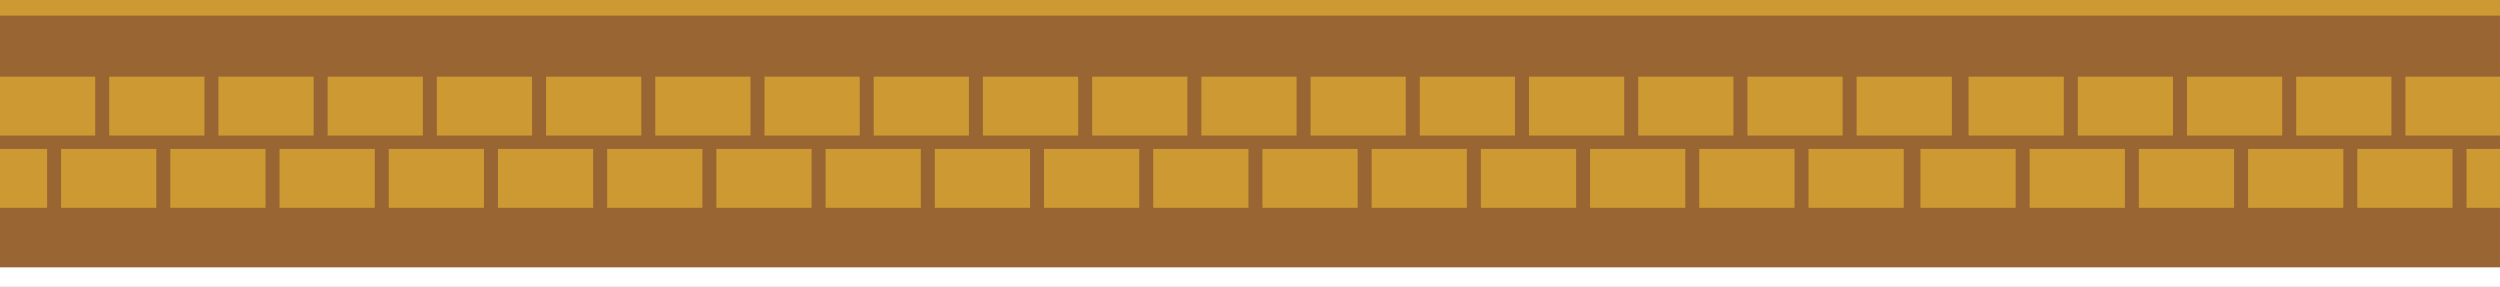
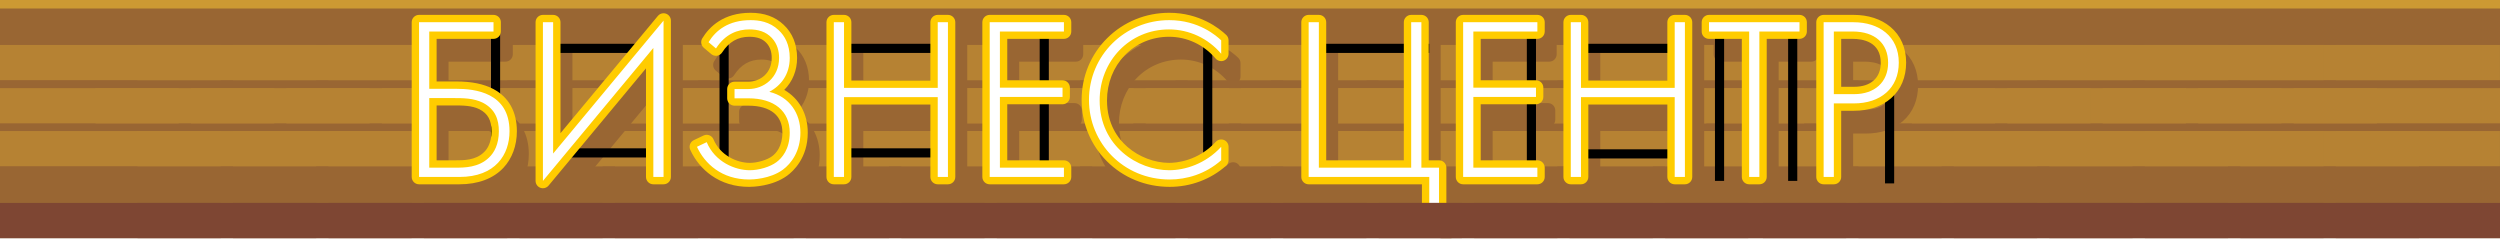
- <svg xmlns="http://www.w3.org/2000/svg" version="1.1" id="Слой_1" x="0px" y="0px" width="1792.382px" height="205.062px" viewBox="0 0 1792.382 205.062" enable-background="new 0 0 1792.382 205.062" xml:space="preserve">
-   <rect x="-46.919" y="7.843" fill="#996633" width="1860.837" height="183.983" />
-   <rect x="-45.944" y="191.826" fill="#FFFFFF" width="1860.837" height="13.236" />
-   <rect x="-47.504" y="0" fill="#CC9933" width="1896.321" height="11.199" />
+ <svg xmlns="http://www.w3.org/2000/svg" version="1.1" id="Слой_1" x="0px" y="0px" width="3000px" height="286.721px" viewBox="-579.62 0 3000 286.721" enable-background="new -579.62 0 3000 286.721" xml:space="preserve">
+   <rect x="-579.62" y="6.844" fill="#996633" width="3000" height="278.959" />
+   <rect x="-579.62" y="-1" fill="#CC9933" width="3000" height="11.199" />
  <g>
-     <rect x="0" y="54.955" fill="#CC9933" width="68.27" height="42.219" />
-     <rect x="78.301" y="54.955" fill="#CC9933" width="68.27" height="42.219" />
-     <rect x="-78.299" y="54.955" fill="#CC9933" width="68.269" height="42.219" />
-     <rect x="156.601" y="54.955" fill="#CC9933" width="68.27" height="42.219" />
-     <rect x="391.501" y="54.955" fill="#CC9933" width="68.271" height="42.219" />
-     <rect x="234.901" y="54.955" fill="#CC9933" width="68.272" height="42.219" />
-     <rect x="313.202" y="54.955" fill="#CC9933" width="68.27" height="42.219" />
-     <rect x="548.104" y="54.955" fill="#CC9933" width="68.271" height="42.219" />
-     <rect x="469.803" y="54.955" fill="#CC9933" width="68.27" height="42.219" />
-     <rect x="704.706" y="54.955" fill="#CC9933" width="68.269" height="42.219" />
-     <rect x="626.405" y="54.955" fill="#CC9933" width="68.271" height="42.219" />
-     <rect x="783.006" y="54.955" fill="#CC9933" width="68.271" height="42.219" />
-     <rect x="861.306" y="54.955" fill="#CC9933" width="68.27" height="42.219" />
-     <rect x="939.607" y="54.955" fill="#CC9933" width="68.27" height="42.219" />
-     <rect x="1174.507" y="54.955" fill="#CC9933" width="68.272" height="42.219" />
-     <rect x="1017.907" y="54.955" fill="#CC9933" width="68.271" height="42.219" />
-     <rect x="1096.207" y="54.955" fill="#CC9933" width="68.27" height="42.219" />
-     <rect x="1331.11" y="54.955" fill="#CC9933" width="68.27" height="42.219" />
-     <rect x="1252.809" y="54.955" fill="#CC9933" width="68.27" height="42.219" />
-     <rect x="43.804" y="106.769" fill="#CC9933" width="68.27" height="42.217" />
-     <rect x="122.105" y="106.769" fill="#CC9933" width="68.271" height="42.217" />
-     <rect x="-34.497" y="106.769" fill="#CC9933" width="68.271" height="42.217" />
-     <rect x="200.405" y="106.769" fill="#CC9933" width="68.27" height="42.217" />
-     <rect x="435.307" y="106.769" fill="#CC9933" width="68.27" height="42.217" />
-     <rect x="278.706" y="106.769" fill="#CC9933" width="68.271" height="42.217" />
-     <rect x="357.006" y="106.769" fill="#CC9933" width="68.27" height="42.217" />
-     <rect x="591.908" y="106.769" fill="#CC9933" width="68.271" height="42.217" />
-     <rect x="513.608" y="106.769" fill="#CC9933" width="68.27" height="42.217" />
-     <rect x="748.509" y="106.769" fill="#CC9933" width="68.271" height="42.217" />
-     <rect x="670.208" y="106.769" fill="#CC9933" width="68.271" height="42.217" />
-     <rect x="826.811" y="106.769" fill="#CC9933" width="68.27" height="42.217" />
-     <rect x="905.11" y="106.769" fill="#CC9933" width="68.271" height="42.217" />
-     <rect x="983.411" y="106.769" fill="#CC9933" width="68.271" height="42.217" />
-     <rect x="1218.312" y="106.769" fill="#CC9933" width="68.271" height="42.217" />
-     <rect x="1061.712" y="106.769" fill="#CC9933" width="68.27" height="42.217" />
-     <rect x="1140.012" y="106.769" fill="#CC9933" width="68.271" height="42.217" />
-     <rect x="1296.613" y="106.769" fill="#CC9933" width="68.271" height="42.217" />
-     <rect x="1411.368" y="54.955" fill="#CC9933" width="68.27" height="42.219" />
-     <rect x="1489.667" y="54.955" fill="#CC9933" width="68.27" height="42.219" />
-     <rect x="1724.568" y="54.955" fill="#CC9933" width="68.271" height="42.219" />
-     <rect x="1567.968" y="54.955" fill="#CC9933" width="68.27" height="42.219" />
-     <rect x="1646.268" y="54.955" fill="#CC9933" width="68.271" height="42.219" />
-     <rect x="1881.171" y="54.955" fill="#CC9933" width="68.27" height="42.219" />
-     <rect x="1802.87" y="54.955" fill="#CC9933" width="68.271" height="42.219" />
-     <rect x="1376.872" y="106.769" fill="#CC9933" width="68.27" height="42.217" />
-     <rect x="1455.171" y="106.769" fill="#CC9933" width="68.271" height="42.217" />
-     <rect x="1533.472" y="106.769" fill="#CC9933" width="68.269" height="42.217" />
-     <rect x="1768.374" y="106.769" fill="#CC9933" width="68.271" height="42.217" />
-     <rect x="1611.773" y="106.769" fill="#CC9933" width="68.271" height="42.217" />
-     <rect x="1690.073" y="106.769" fill="#CC9933" width="68.271" height="42.217" />
-     <rect x="1846.675" y="106.769" fill="#CC9933" width="68.27" height="42.217" />
+     <rect x="-579.62" y="53.955" fill="#B68233" width="2999.931" height="42.219" />
+     <rect x="-414.572" y="53.955" fill="#B68233" width="99.888" height="42.219" />
+     <rect x="-300.01" y="53.955" fill="#B68233" width="99.888" height="42.219" />
+     <rect x="43.682" y="53.955" fill="#B68233" width="99.89" height="42.219" />
+     <rect x="-185.446" y="53.955" fill="#B68233" width="99.892" height="42.219" />
+     <rect x="-70.88" y="53.955" fill="#B68233" width="99.888" height="42.219" />
+     <rect x="272.813" y="53.955" fill="#B68233" width="99.89" height="42.219" />
+     <rect x="158.248" y="53.955" fill="#B68233" width="99.888" height="42.219" />
+     <rect x="501.942" y="53.955" fill="#B68233" width="99.886" height="42.219" />
+     <rect x="387.378" y="53.955" fill="#B68233" width="99.889" height="42.219" />
+     <rect x="616.506" y="53.955" fill="#B68233" width="99.889" height="42.219" />
+     <rect x="731.069" y="53.955" fill="#B68233" width="99.888" height="42.219" />
+     <rect x="845.635" y="53.955" fill="#B68233" width="99.888" height="42.219" />
+     <rect x="1189.326" y="53.955" fill="#B68233" width="99.891" height="42.219" />
+     <rect x="960.198" y="53.955" fill="#B68233" width="99.889" height="42.219" />
+     <rect x="1074.762" y="53.955" fill="#B68233" width="99.889" height="42.219" />
+     <rect x="1418.456" y="53.955" fill="#B68233" width="99.888" height="42.219" />
+     <rect x="1303.891" y="53.955" fill="#B68233" width="99.889" height="42.219" />
+     <rect x="-465.046" y="105.769" fill="#B68233" width="99.888" height="42.217" />
+     <rect x="-350.482" y="105.769" fill="#B68233" width="99.889" height="42.217" />
+     <rect x="-579.62" y="105.769" fill="#B68233" width="3000" height="42.217" />
+     <rect x="-235.918" y="105.769" fill="#B68233" width="99.888" height="42.217" />
+     <rect x="107.775" y="105.769" fill="#B68233" width="99.888" height="42.217" />
+     <rect x="-121.353" y="105.769" fill="#B68233" width="99.89" height="42.217" />
+     <rect x="-6.789" y="105.769" fill="#B68233" width="99.888" height="42.217" />
+     <rect x="336.904" y="105.769" fill="#B68233" width="99.889" height="42.217" />
+     <rect x="222.34" y="105.769" fill="#B68233" width="99.888" height="42.217" />
+     <rect x="566.032" y="105.769" fill="#B68233" width="99.889" height="42.217" />
+     <rect x="451.468" y="105.769" fill="#B68233" width="99.889" height="42.217" />
+     <rect x="680.599" y="105.769" fill="#B68233" width="99.888" height="42.217" />
+     <rect x="795.161" y="105.769" fill="#B68233" width="99.889" height="42.217" />
+     <rect x="909.726" y="105.769" fill="#B68233" width="99.89" height="42.217" />
+     <rect x="1253.418" y="105.769" fill="#B68233" width="99.89" height="42.217" />
+     <rect x="1024.291" y="105.769" fill="#B68233" width="99.889" height="42.217" />
+     <rect x="1138.854" y="105.769" fill="#B68233" width="99.889" height="42.217" />
+     <rect x="1367.983" y="105.769" fill="#B68233" width="99.889" height="42.217" />
+     <rect x="1535.885" y="53.955" fill="#B68233" width="99.889" height="42.219" />
+     <rect x="1650.448" y="53.955" fill="#B68233" width="99.888" height="42.219" />
+     <rect x="1994.14" y="53.955" fill="#B68233" width="99.89" height="42.219" />
+     <rect x="1765.013" y="53.955" fill="#B68233" width="99.888" height="42.219" />
+     <rect x="1879.576" y="53.955" fill="#B68233" width="99.889" height="42.219" />
+     <rect x="2223.271" y="53.955" fill="#B68233" width="99.888" height="42.219" />
+     <rect x="2108.705" y="53.955" fill="#B68233" width="99.89" height="42.219" />
+     <rect x="1485.413" y="105.769" fill="#B68233" width="99.888" height="42.217" />
+     <rect x="1599.976" y="105.769" fill="#B68233" width="99.889" height="42.217" />
+     <rect x="1714.54" y="105.769" fill="#B68233" width="99.887" height="42.217" />
+     <rect x="2058.233" y="105.769" fill="#B68233" width="99.889" height="42.217" />
+     <rect x="1829.105" y="105.769" fill="#B68233" width="99.889" height="42.217" />
+     <rect x="1943.668" y="105.769" fill="#B68233" width="99.89" height="42.217" />
+     <rect x="2172.798" y="105.769" fill="#B68233" width="99.888" height="42.217" />
+   </g>
+   <g>
+     <rect x="-579.62" y="157.246" fill="#B68233" width="2999.931" height="42.219" />
+     <rect x="-414.572" y="157.246" fill="#B68233" width="99.888" height="42.219" />
+     <rect x="-300.01" y="157.246" fill="#B68233" width="99.888" height="42.219" />
+     <rect x="43.682" y="157.246" fill="#B68233" width="99.89" height="42.219" />
+     <rect x="-185.446" y="157.246" fill="#B68233" width="99.892" height="42.219" />
+     <rect x="-70.88" y="157.246" fill="#B68233" width="99.888" height="42.219" />
+     <rect x="272.813" y="157.246" fill="#B68233" width="99.89" height="42.219" />
+     <rect x="158.248" y="157.246" fill="#B68233" width="99.888" height="42.219" />
+     <rect x="501.942" y="157.246" fill="#B68233" width="99.886" height="42.219" />
+     <rect x="387.378" y="157.246" fill="#B68233" width="99.889" height="42.219" />
+     <rect x="616.506" y="157.246" fill="#B68233" width="99.889" height="42.219" />
+     <rect x="731.069" y="157.246" fill="#B68233" width="99.888" height="42.219" />
+     <rect x="845.635" y="157.246" fill="#B68233" width="99.888" height="42.219" />
+     <rect x="1189.326" y="157.246" fill="#B68233" width="99.891" height="42.219" />
+     <rect x="960.198" y="157.246" fill="#B68233" width="99.889" height="42.219" />
+     <rect x="1074.762" y="157.246" fill="#B68233" width="99.889" height="42.219" />
+     <rect x="1418.456" y="157.246" fill="#B68233" width="99.888" height="42.219" />
+     <rect x="1303.891" y="157.246" fill="#B68233" width="99.889" height="42.219" />
+     <rect x="1535.885" y="157.246" fill="#B68233" width="99.889" height="42.219" />
+     <rect x="1650.448" y="157.246" fill="#B68233" width="99.888" height="42.219" />
+     <rect x="1994.14" y="157.246" fill="#B68233" width="99.89" height="42.219" />
+     <rect x="1765.013" y="157.246" fill="#B68233" width="99.888" height="42.219" />
+     <rect x="1879.576" y="157.246" fill="#B68233" width="99.889" height="42.219" />
+     <rect x="2223.271" y="157.246" fill="#B68233" width="99.888" height="42.219" />
+     <rect x="2108.705" y="157.246" fill="#B68233" width="99.89" height="42.219" />
+   </g>
+   <g>
+     <g>
+       <g>
+         <path fill="#996633" d="M26.677,134.127c-11.597-6.088-26.175-9.049-44.568-9.049h-23.466V73.973h68.283     c4.873,0,8.824-3.951,8.824-8.824V54.014c0-4.873-3.951-8.824-8.824-8.824h-89.354c-4.873,0-8.824,3.951-8.824,8.824v185.664     c0,4.873,3.951,8.824,8.824,8.824h48.436c22.391,0,40.642-6.834,52.78-19.764c10.427-11.107,16.169-26.697,16.169-43.896     C54.955,161.377,45.177,143.842,26.677,134.127z M24.504,184.842c0,13.654-4.873,21.17-8.961,25.072     c-0.025,0.023-0.051,0.049-0.077,0.074c-9.954,9.73-24.124,9.73-34.471,9.73h-22.353v-65.857h20.126     c10.859,0,22.087,0,31.348,4.605C20.2,163.717,24.504,171.609,24.504,184.842z" />
+         <path fill="#996633" d="M233.962,43.766c-0.98-0.353-1.993-0.525-2.996-0.525c-2.574,0-5.08,1.129-6.789,3.186L107.29,187.133     V54.014c0-4.873-3.951-8.824-8.824-8.824H86.218c-4.873,0-8.824,3.951-8.824,8.824V244.41c0,3.717,2.33,7.035,5.826,8.299     c0.981,0.354,1.993,0.525,2.996,0.525c2.574,0,5.08-1.129,6.789-3.186l116.889-140.707v130.336c0,4.873,3.951,8.824,8.824,8.824     h12.247c4.873,0,8.824-3.951,8.824-8.824V52.064C239.788,48.348,237.458,45.029,233.962,43.766z" />
+         <path fill="#996633" d="M375.79,135.217c9.952-9.969,15.431-23.305,15.431-38.336c0-16.26-5.583-30.033-16.148-39.84     c-10.203-9.662-23.195-14.357-39.718-14.357c-32.458,0-49.414,16.686-57.924,30.686c-2.258,3.715-1.474,8.521,1.849,11.326     l8.907,7.516c1.603,1.354,3.622,2.082,5.69,2.082c0.439,0,0.88-0.033,1.319-0.1c2.513-0.381,4.74-1.826,6.111-3.965     c8.088-12.625,18.77-18.762,32.655-18.762c9.271,0,15.796,2.377,20.535,7.479c4.213,4.565,6.271,10.438,6.271,17.936     c0,8.537-2.99,15.814-8.648,21.043c-5.111,4.725-12.135,7.434-19.271,7.434h-16.701c-4.873,0-8.824,3.951-8.824,8.824v11.133     c0,4.873,3.951,8.824,8.824,8.824h16.701c13.108,0,23.734,3.064,30.731,8.861c6.631,5.494,9.993,13.406,9.993,23.512     c0,16.684-7.698,24.865-12.288,28.256c-0.017,0.014-0.033,0.025-0.05,0.037c-5.963,4.475-17.698,7.979-26.716,7.979     c-15.318,0-35.507-8.846-43.636-28.266c-0.932-2.227-2.735-3.975-4.99-4.836c-1.016-0.389-2.083-0.582-3.149-0.582     c-1.299,0-2.596,0.287-3.794,0.857l-11.691,5.568c-4.354,2.074-6.238,7.258-4.228,11.643     c5.698,12.432,14.439,23.039,25.277,30.678c12.919,9.104,28.185,13.719,45.375,13.719c4.535,0,28.042-0.645,45.552-13.379     c7.461-5.445,24.789-21.363,24.789-51.674C404.026,163.859,393.538,145.352,375.79,135.217z" />
+         <path fill="#996633" d="M572.239,45.189h-12.248c-4.873,0-8.824,3.951-8.824,8.824v69.951h-94.81V54.014     c0-4.873-3.951-8.824-8.824-8.824h-12.248c-4.873,0-8.824,3.951-8.824,8.824v185.664c0,4.873,3.951,8.824,8.824,8.824h12.248     c4.873,0,8.824-3.951,8.824-8.824v-86.932h94.81v86.932c0,4.873,3.951,8.824,8.824,8.824h12.248c4.873,0,8.824-3.951,8.824-8.824     V54.014C581.063,49.141,577.112,45.189,572.239,45.189z" />
+         <path fill="#996633" d="M711.423,45.189h-89.075c-4.873,0-8.824,3.951-8.824,8.824v185.664c0,4.873,3.951,8.824,8.824,8.824     h89.075c4.873,0,8.824-3.951,8.824-8.824v-11.135c0-4.873-3.951-8.824-8.824-8.824h-68.003v-67.25h66.333     c4.873,0,8.824-3.951,8.824-8.824V132.51c0-4.873-3.951-8.824-8.824-8.824h-66.333V73.973h68.003     c4.873,0,8.824-3.951,8.824-8.824V54.014C720.246,49.141,716.296,45.189,711.423,45.189z" />
+         <path fill="#996633" d="M837.799,42.684c-28.227,0-54.654,10.795-74.413,30.396c-19.812,19.654-30.724,46-30.724,74.184     c0,27.734,10.696,53.791,30.117,73.369c19.788,19.947,46.627,30.932,75.576,30.932c25.117,0,49.136-8.988,67.634-25.311     c1.898-1.676,2.986-4.086,2.986-6.617v-16.145c0-3.637-2.232-6.902-5.62-8.223c-1.042-0.404-2.127-0.602-3.202-0.602     c-2.423,0-4.795,0.998-6.5,2.854c-21.538,23.439-48.197,25.262-55.855,25.262c-17.607,0-36.32-7.127-50.059-19.062     c-11.234-9.762-24.625-27.381-24.625-55.9c0-20.645,7.562-39.859,21.294-54.105c13.828-14.348,32.69-22.248,53.111-22.248     c21.409,0,41.788,9.521,55.91,26.121c1.709,2.01,4.185,3.107,6.723,3.107c1.02,0,2.049-0.178,3.044-0.543     c3.471-1.277,5.778-4.584,5.778-8.281V75.725c0-2.42-0.993-4.732-2.748-6.398C897.792,61.314,874.239,42.684,837.799,42.684z" />
+         <path fill="#996633" d="M1161.532,219.719H1149.2V54.014c0-4.873-3.95-8.824-8.824-8.824h-12.248     c-4.873,0-8.824,3.951-8.824,8.824v165.705h-93.139V54.014c0-4.873-3.95-8.824-8.824-8.824h-12.248     c-4.873,0-8.824,3.951-8.824,8.824v185.664c0,4.873,3.951,8.824,8.824,8.824h135.923v28.476c0,4.873,3.95,8.824,8.824,8.824     h11.691c4.873,0,8.824-3.951,8.824-8.824v-48.435C1170.355,223.67,1166.405,219.719,1161.532,219.719z" />
+         <path fill="#996633" d="M1279.558,45.189h-89.075c-4.873,0-8.824,3.951-8.824,8.824v185.664c0,4.873,3.95,8.824,8.824,8.824     h89.075c4.873,0,8.824-3.951,8.824-8.824v-11.135c0-4.873-3.95-8.824-8.824-8.824h-68.003v-67.25h66.333     c4.873,0,8.824-3.951,8.824-8.824V132.51c0-4.873-3.95-8.824-8.824-8.824h-66.333V73.973h68.003c4.873,0,8.824-3.951,8.824-8.824     V54.014C1288.381,49.141,1284.431,45.189,1279.558,45.189z" />
+         <path fill="#996633" d="M1456.594,45.189h-12.248c-4.873,0-8.824,3.951-8.824,8.824v69.951h-94.809V54.014     c0-4.873-3.95-8.824-8.824-8.824h-12.248c-4.873,0-8.824,3.951-8.824,8.824v185.664c0,4.873,3.95,8.824,8.824,8.824h12.248     c4.874,0,8.824-3.951,8.824-8.824v-86.932h94.809v86.932c0,4.873,3.951,8.824,8.824,8.824h12.248     c4.873,0,8.824-3.951,8.824-8.824V54.014C1465.418,49.141,1461.468,45.189,1456.594,45.189z" />
+         <path fill="#996633" d="M1594.109,45.189h-108.561c-4.873,0-8.824,3.951-8.824,8.824v11.135c0,4.873,3.951,8.824,8.824,8.824     h39.333v165.705c0,4.873,3.951,8.824,8.824,8.824h12.248c4.873,0,8.824-3.951,8.824-8.824V73.973h39.333     c4.873,0,8.824-3.951,8.824-8.824V54.014C1602.933,49.141,1598.982,45.189,1594.109,45.189z" />
+         <path fill="#996633" d="M1703.134,59.551c-11.281-9.395-26.553-14.361-44.164-14.361h-35.908c-4.873,0-8.824,3.951-8.824,8.824     v185.664c0,4.873,3.951,8.824,8.824,8.824h12.248c4.873,0,8.824-3.951,8.824-8.824v-79.416h15.116     c18.134,0,33.641-5.227,44.844-15.117c11.763-10.385,17.98-25.148,17.98-42.697C1722.073,84.701,1715.524,69.867,1703.134,59.551     z M1659.804,131.48h-15.671V73.973h13.723c12.61,0,33.765,3.734,33.765,28.754C1691.621,120.73,1679.727,131.48,1659.804,131.48z     " />
+       </g>
+     </g>
+     <g>
+       <line fill="none" stroke="#000000" stroke-width="10.975" stroke-miterlimit="10" x1="15.043" y1="26.678" x2="15.043" y2="198.978" />
+       <line fill="none" stroke="#000000" stroke-width="10.975" stroke-miterlimit="10" x1="289.292" y1="203.666" x2="289.292" y2="40.084" />
+       <line fill="none" stroke="#000000" stroke-width="10.975" stroke-miterlimit="10" x1="673.487" y1="26.678" x2="673.487" y2="217.072" />
+       <line fill="none" stroke="#000000" stroke-width="10.975" stroke-miterlimit="10" x1="1483.821" y1="217.072" x2="1483.821" y2="26.678" />
+       <line fill="none" stroke="#000000" stroke-width="10.975" stroke-miterlimit="10" x1="1571.622" y1="26.678" x2="1571.622" y2="217.072" />
+       <line fill="none" stroke="#000000" stroke-width="10.975" stroke-miterlimit="10" x1="1687.891" y1="74.252" x2="1687.891" y2="220.072" />
+       <line fill="none" stroke="#000000" stroke-width="10.975" stroke-miterlimit="10" x1="1258.073" y1="26.678" x2="1258.073" y2="217.072" />
+       <line fill="none" stroke="#000000" stroke-width="10.975" stroke-miterlimit="10" x1="79.138" y1="58.031" x2="212.68" y2="58.031" />
+       <line fill="none" stroke="#000000" stroke-width="10.975" stroke-miterlimit="10" x1="212.68" y1="183.469" x2="79.138" y2="183.469" />
+       <line fill="none" stroke="#000000" stroke-width="10.975" stroke-miterlimit="10" x1="420.249" y1="58.031" x2="553.792" y2="58.031" />
+       <line fill="none" stroke="#000000" stroke-width="10.975" stroke-miterlimit="10" x1="1308.437" y1="58.031" x2="1441.979" y2="58.031" />
+       <line fill="none" stroke="#000000" stroke-width="10.975" stroke-miterlimit="10" x1="1001.904" y1="58.031" x2="1135.447" y2="58.031" />
+       <line fill="none" stroke="#000000" stroke-width="10.975" stroke-miterlimit="10" x1="553.792" y1="183.469" x2="420.249" y2="183.469" />
+       <line fill="none" stroke="#000000" stroke-width="10.975" stroke-miterlimit="10" x1="869.639" y1="39.488" x2="869.639" y2="204.262" />
+       <line fill="none" stroke="#000000" stroke-width="10.975" stroke-miterlimit="10" x1="1308.437" y1="184.666" x2="1441.979" y2="184.666" />
+     </g>
+     <g>
+       <g>
+         <path fill="#FFFFFF" d="M-76.758,216.754c-2.437,0-4.412-1.976-4.412-4.412V26.677c0-2.437,1.976-4.412,4.412-4.412h89.354     c2.437,0,4.412,1.976,4.412,4.412v11.133c0,2.437-1.976,4.412-4.412,4.412h-72.694v59.931h27.878     c56.562,0,68.435,30.1,68.435,55.35c0,28.644-16.954,59.25-64.537,59.25H-76.758z M-33.333,196.795     c10.479,0,26.315,0,37.555-10.99c4.75-4.533,10.365-13.085,10.365-28.301c0-14.935-5.189-24.286-16.827-30.32     c-10.146-5.073-22.458-5.073-33.321-5.073h-24.537v74.684H-33.333z" />
+         <path fill="#FFCC00" d="M12.597,26.678v11.133h-77.106v68.756h32.29c22.547,0,64.023,4.453,64.023,50.938     c0,27.838-16.701,54.838-60.125,54.838h-48.436V26.678H12.597 M-64.509,201.207h31.177c10.855,0,28.114,0,40.64-12.248     c6.124-5.844,11.692-15.865,11.692-31.455c0-13.916-4.177-26.443-19.208-34.236c-11.135-5.568-23.938-5.568-35.352-5.568h-28.949     V201.207 M12.597,17.854h-89.354c-4.873,0-8.824,3.95-8.824,8.824v185.664c0,4.873,3.951,8.824,8.824,8.824h48.436     c22.391,0,40.642-6.834,52.78-19.764c10.427-11.107,16.169-26.697,16.169-43.897c0-23.464-9.778-41-28.278-50.713     c-11.597-6.089-26.175-9.048-44.568-9.048h-23.466V46.634h68.283c4.873,0,8.824-3.951,8.824-8.824V26.678     C21.421,21.804,17.47,17.854,12.597,17.854L12.597,17.854z M-55.686,126.523h20.125c10.86,0,22.089,0,31.35,4.609     c10.083,5.25,14.386,13.141,14.386,26.372c0,13.655-4.873,21.171-8.96,25.071c-0.026,0.025-0.052,0.05-0.077,0.075     c-9.954,9.733-24.124,9.733-34.471,9.733h-22.353V126.523L-55.686,126.523z" />
+       </g>
+       <g>
+         <path fill="#FFFFFF" d="M71.888,221.484c-0.501,0-1.007-0.086-1.498-0.263c-1.749-0.631-2.914-2.291-2.914-4.149V26.677     c0-2.437,1.976-4.412,4.412-4.412h12.249c2.437,0,4.412,1.976,4.412,4.412V172.01L213.242,21.909     c0.854-1.029,2.107-1.593,3.395-1.593c0.501,0,1.007,0.085,1.498,0.263c1.749,0.631,2.914,2.291,2.914,4.149v187.613     c0,2.437-1.976,4.412-4.412,4.412h-12.247c-2.437,0-4.412-1.976-4.412-4.412V69.789L75.282,219.891     C74.428,220.92,73.175,221.484,71.888,221.484z" />
+         <path fill="#FFCC00" d="M216.636,24.729v187.613h-12.247V57.574l-132.5,159.498V26.678h12.249v157.549L216.636,24.729      M216.638,15.904c-2.574,0-5.079,1.128-6.789,3.186L92.962,159.796V26.678c0-4.873-3.951-8.824-8.824-8.824H71.889     c-4.873,0-8.824,3.951-8.824,8.824v190.395c0,3.717,2.33,7.036,5.826,8.299c0.98,0.354,1.993,0.525,2.996,0.525     c2.574,0,5.08-1.128,6.789-3.186L195.565,82.005v130.337c0,4.873,3.95,8.824,8.824,8.824h12.247c4.873,0,8.824-3.951,8.824-8.824     V24.729c0-3.718-2.33-7.036-5.826-8.299C218.653,16.075,217.64,15.904,216.638,15.904L216.638,15.904z" />
+       </g>
+       <g>
+         <path fill="#FFFFFF" d="M319.355,219.816c-29.725,0-54.638-15.635-66.641-41.824c-1.005-2.191-0.063-4.785,2.114-5.821     l11.691-5.566c0.599-0.285,1.247-0.429,1.896-0.429c0.533,0,1.067,0.097,1.575,0.291c1.127,0.431,2.029,1.305,2.495,2.418     c8.908,21.28,30.973,30.973,47.706,30.973c10.006,0,22.629-3.809,29.364-8.859c5.282-3.904,14.101-13.204,14.101-31.822     c0-23.377-16.451-36.785-45.136-36.785H301.82c-2.437,0-4.412-1.976-4.412-4.412v-11.134c0-2.437,1.976-4.412,4.412-4.412h16.701     c15.673,0,32.331-11.526,32.331-32.889c0-8.658-2.439-15.51-7.459-20.948c-5.622-6.053-13.174-8.876-23.758-8.876     c-15.294,0-27.531,6.995-36.37,20.792c-0.686,1.07-1.799,1.792-3.055,1.982c-0.22,0.033-0.44,0.05-0.66,0.05     c-1.035,0-2.044-0.364-2.845-1.04l-8.907-7.516c-1.662-1.402-2.054-3.806-0.925-5.664c7.921-13.032,23.746-28.566,54.154-28.566     c15.357,0,27.368,4.312,36.717,13.182c9.765,9.042,14.737,21.369,14.737,36.604c0,16.272-6.611,29.963-18.82,39.39     c19.73,8.484,31.625,27.004,31.625,50.242c0,28.287-16.062,43.062-22.967,48.101C345.906,219.212,323.65,219.816,319.355,219.816     z" />
+         <path fill="#FFCC00" d="M321.027,24.17c9.742,0,22.825,1.672,33.681,11.971c7.516,6.959,13.361,17.537,13.361,33.402     c0,20.043-10.855,33.404-24.496,40.641c24.496,6.125,37.301,25.889,37.301,48.992c0,22.268-10.856,37.021-21.155,44.537     c-15.309,11.133-36.466,11.691-40.363,11.691c-33.124,0-53.444-19.207-62.63-39.25l11.691-5.566     c10.021,23.94,34.238,33.682,51.776,33.682c10.577,0,24.217-3.896,32.011-9.742c6.402-4.733,15.866-15.311,15.866-35.352     c0-25.887-18.649-41.197-49.548-41.197H301.82v-11.135h16.701c18.371,0,36.743-13.639,36.743-37.301     c0-8.072-1.948-16.701-8.629-23.939c-7.238-7.793-16.701-10.297-27-10.297c-13.64,0-28.672,5.01-40.085,22.824l-8.907-7.516     C279.272,36.418,294.581,24.17,321.027,24.17 M321.027,15.346c-32.459,0-49.415,16.687-57.924,30.686     c-2.259,3.716-1.473,8.523,1.85,11.327l8.907,7.516c1.602,1.352,3.622,2.08,5.69,2.08c0.439,0,0.88-0.033,1.319-0.099     c2.513-0.38,4.74-1.825,6.111-3.965c8.088-12.624,18.769-18.76,32.655-18.76c9.271,0,15.796,2.376,20.535,7.478     c4.213,4.565,6.271,10.438,6.271,17.935c0,8.538-2.99,15.815-8.648,21.044c-5.111,4.724-12.135,7.433-19.272,7.433H301.82     c-4.873,0-8.824,3.95-8.824,8.824v11.135c0,4.873,3.95,8.824,8.824,8.824h16.701c13.108,0,23.734,3.064,30.731,8.862     c6.631,5.494,9.993,13.405,9.993,23.512c0,16.682-7.698,24.864-12.287,28.256c-0.016,0.012-0.033,0.025-0.049,0.037     c-5.964,4.473-17.699,7.977-26.716,7.977c-15.318,0-35.507-8.845-43.636-28.265c-0.932-2.226-2.735-3.974-4.99-4.836     c-1.016-0.388-2.084-0.581-3.15-0.581c-1.299,0-2.596,0.287-3.793,0.857l-11.691,5.566c-4.355,2.073-6.238,7.259-4.228,11.643     c5.698,12.431,14.438,23.039,25.277,30.677c12.919,9.104,28.185,13.72,45.375,13.72c4.534,0,28.041-0.645,45.552-13.379     c7.462-5.445,24.79-21.362,24.79-51.674c0-22.653-10.488-41.16-28.236-51.295c9.952-9.97,15.431-23.306,15.431-38.338     c0-16.26-5.585-30.035-16.15-39.84C350.539,20.042,337.548,15.346,321.027,15.346L321.027,15.346z" />
+       </g>
+       <g>
+         <path fill="#FFFFFF" d="M545.662,216.754c-2.437,0-4.412-1.976-4.412-4.412v-91.343H437.617v91.343     c0,2.437-1.976,4.412-4.412,4.412h-12.248c-2.437,0-4.412-1.976-4.412-4.412V26.677c0-2.437,1.976-4.412,4.412-4.412h12.248     c2.437,0,4.412,1.976,4.412,4.412v74.362H541.25V26.677c0-2.437,1.976-4.412,4.412-4.412h12.248c2.437,0,4.412,1.976,4.412,4.412     v185.664c0,2.437-1.976,4.412-4.412,4.412H545.662z" />
+         <path fill="#FFCC00" d="M557.91,26.678v185.664h-12.248v-95.756H433.205v95.756h-12.248V26.678h12.248v78.773h112.457V26.678     H557.91 M557.91,17.854h-12.248c-4.873,0-8.824,3.95-8.824,8.824v69.95h-94.81v-69.95c0-4.873-3.95-8.824-8.824-8.824h-12.248     c-4.873,0-8.824,3.95-8.824,8.824v185.664c0,4.873,3.951,8.824,8.824,8.824h12.248c4.873,0,8.824-3.951,8.824-8.824V125.41h94.81     v86.932c0,4.873,3.951,8.824,8.824,8.824h12.248c4.873,0,8.824-3.951,8.824-8.824V26.678     C566.734,21.804,562.784,17.854,557.91,17.854L557.91,17.854z" />
+       </g>
+       <g>
+         <path fill="#FFFFFF" d="M608.019,216.754c-2.437,0-4.412-1.976-4.412-4.412V26.677c0-2.437,1.976-4.412,4.412-4.412h89.075     c2.437,0,4.412,1.976,4.412,4.412v11.133c0,2.437-1.976,4.412-4.412,4.412h-72.415v58.539h70.745     c2.437,0,4.412,1.976,4.412,4.412v11.135c0,2.437-1.976,4.412-4.412,4.412h-70.745v76.074h72.415     c2.437,0,4.412,1.976,4.412,4.412v11.135c0,2.437-1.976,4.412-4.412,4.412H608.019z" />
+         <path fill="#FFCC00" d="M697.094,26.678v11.133h-76.827v67.363h75.157v11.135h-75.157v84.898h76.827v11.135h-89.075V26.678     H697.094 M697.094,17.854h-89.075c-4.873,0-8.824,3.95-8.824,8.824v185.664c0,4.873,3.951,8.824,8.824,8.824h89.075     c4.873,0,8.824-3.951,8.824-8.824v-11.135c0-4.873-3.951-8.824-8.824-8.824h-68.003v-67.251h66.333     c4.873,0,8.824-3.951,8.824-8.824v-11.135c0-4.873-3.95-8.824-8.824-8.824h-66.333V46.634h68.003     c4.873,0,8.824-3.951,8.824-8.824V26.678C705.918,21.804,701.967,17.854,697.094,17.854L697.094,17.854z" />
+       </g>
+       <g>
+         <path fill="#FFFFFF" d="M824.027,219.816c-27.763,0-53.491-10.522-72.443-29.628c-18.597-18.745-28.838-43.698-28.838-70.261     c0-27,10.448-52.233,29.419-71.053c18.928-18.776,44.251-29.117,71.306-29.117c34.851,0,57.34,17.784,65.391,25.43     c0.877,0.833,1.374,1.99,1.374,3.199v16.146c0,1.849-1.153,3.502-2.889,4.141c-0.498,0.183-1.013,0.271-1.522,0.271     c-1.27,0-2.507-0.548-3.361-1.553c-14.961-17.586-36.564-27.673-59.271-27.673c-44.197,0-78.817,35.477-78.817,80.766     c0,54.748,46.253,79.373,79.096,79.373c8.112,0,36.349-1.925,59.104-26.688c0.853-0.927,2.038-1.427,3.25-1.427     c0.538,0,1.08,0.099,1.601,0.302c1.694,0.66,2.811,2.292,2.811,4.11v16.146c0,1.266-0.544,2.471-1.493,3.309     C871.05,211.219,848.067,219.816,824.027,219.816z" />
+         <path fill="#FFCC00" d="M823.47,24.17c35.352,0,56.785,18.93,62.353,24.217v16.146c-15.866-18.65-38.692-29.227-62.631-29.227     c-47.6,0-83.23,38.135-83.23,85.178c0,55.113,45.929,83.785,83.508,83.785c18.649,0,43.424-7.516,62.353-28.115v16.146     c-18.929,16.701-41.754,23.104-61.796,23.104c-55.672,0-96.869-43.701-96.869-95.477C727.157,66.482,770.025,24.17,823.47,24.17      M823.47,15.346c-28.227,0-54.654,10.795-74.413,30.396c-19.812,19.655-30.724,46.001-30.724,74.185     c0,27.735,10.696,53.791,30.117,73.368c19.788,19.947,46.628,30.932,75.576,30.932c25.115,0,49.135-8.989,67.634-25.311     c1.898-1.675,2.986-4.085,2.986-6.617v-16.146c0-3.637-2.231-6.901-5.62-8.222c-1.041-0.406-2.127-0.602-3.202-0.603     c-2.423,0-4.795,0.999-6.499,2.854c-21.539,23.44-48.198,25.262-55.855,25.262c-17.607,0-36.321-7.126-50.059-19.062     c-11.234-9.76-24.625-27.381-24.625-55.899c0-20.645,7.562-39.86,21.294-54.106c13.828-14.347,32.691-22.248,53.112-22.248     c21.41,0,41.788,9.521,55.91,26.12c1.71,2.01,4.185,3.107,6.723,3.107c1.02,0,2.049-0.177,3.044-0.543     c3.471-1.277,5.778-4.583,5.778-8.281V48.387c0-2.419-0.993-4.732-2.747-6.398C883.464,33.978,859.911,15.346,823.47,15.346     L823.47,15.346z" />
+       </g>
+       <g>
+         <path fill="#FFFFFF" d="M1135.512,254.054c-2.437,0-4.412-1.976-4.412-4.412v-32.889H990.765c-2.437,0-4.412-1.976-4.412-4.412     V26.677c0-2.437,1.976-4.412,4.412-4.412h12.248c2.437,0,4.412,1.976,4.412,4.412v170.117h101.963V26.677     c0-2.437,1.976-4.412,4.412-4.412h12.247c2.437,0,4.412,1.976,4.412,4.412v170.117h16.743c2.437,0,4.412,1.976,4.412,4.412     v48.436c0,2.437-1.976,4.412-4.412,4.412H1135.512z" />
+         <path fill="#FFCC00" d="M1126.048,26.678v174.529h21.155v48.436h-11.691v-37.301H990.765V26.678h12.248v174.529H1113.8V26.678     H1126.048 M1126.048,17.854H1113.8c-4.873,0-8.824,3.951-8.824,8.824v165.705h-93.139V26.678c0-4.873-3.951-8.824-8.824-8.824     h-12.248c-4.873,0-8.824,3.951-8.824,8.824v185.664c0,4.873,3.951,8.824,8.824,8.824h135.923v28.477     c0,4.873,3.951,8.824,8.824,8.824h11.691c4.873,0,8.824-3.951,8.824-8.824v-48.436c0-4.873-3.951-8.824-8.824-8.824h-12.332     V26.678C1134.872,21.805,1130.921,17.854,1126.048,17.854L1126.048,17.854z" />
+       </g>
+       <g>
+         <path fill="#FFFFFF" d="M1176.154,216.754c-2.437,0-4.412-1.976-4.412-4.412V26.677c0-2.437,1.976-4.412,4.412-4.412h89.075     c2.437,0,4.412,1.976,4.412,4.412v11.133c0,2.437-1.976,4.412-4.412,4.412h-72.415v58.539h70.744     c2.437,0,4.412,1.976,4.412,4.412v11.135c0,2.437-1.976,4.412-4.412,4.412h-70.744v76.074h72.415     c2.437,0,4.412,1.976,4.412,4.412v11.135c0,2.437-1.976,4.412-4.412,4.412H1176.154z" />
+         <path fill="#FFCC00" d="M1265.229,26.678v11.133h-76.827v67.363h75.157v11.135h-75.157v84.898h76.827v11.135h-89.075V26.678     H1265.229 M1265.229,17.854h-89.075c-4.873,0-8.824,3.95-8.824,8.824v185.664c0,4.873,3.95,8.824,8.824,8.824h89.075     c4.873,0,8.824-3.951,8.824-8.824v-11.135c0-4.873-3.95-8.824-8.824-8.824h-68.003v-67.251h66.333     c4.873,0,8.824-3.951,8.824-8.824v-11.135c0-4.873-3.95-8.824-8.824-8.824h-66.333V46.634h68.003     c4.873,0,8.824-3.951,8.824-8.824V26.678C1274.053,21.804,1270.102,17.854,1265.229,17.854L1265.229,17.854z" />
+       </g>
+       <g>
+         <path fill="#FFFFFF" d="M1430.017,216.754c-2.437,0-4.412-1.976-4.412-4.412v-91.343h-103.632v91.343     c0,2.437-1.976,4.412-4.412,4.412h-12.248c-2.437,0-4.412-1.976-4.412-4.412V26.677c0-2.437,1.976-4.412,4.412-4.412h12.248     c2.437,0,4.412,1.976,4.412,4.412v74.362h103.632V26.677c0-2.437,1.976-4.412,4.412-4.412h12.249     c2.437,0,4.412,1.976,4.412,4.412v185.664c0,2.437-1.976,4.412-4.412,4.412H1430.017z" />
+         <path fill="#FFCC00" d="M1442.266,26.678v185.664h-12.248v-95.756h-112.457v95.756h-12.248V26.678h12.248v78.773h112.457V26.678     H1442.266 M1442.266,17.854h-12.248c-4.873,0-8.824,3.95-8.824,8.824v69.95h-94.809v-69.95c0-4.873-3.95-8.824-8.824-8.824     h-12.248c-4.873,0-8.824,3.95-8.824,8.824v185.664c0,4.873,3.95,8.824,8.824,8.824h12.248c4.873,0,8.824-3.951,8.824-8.824     V125.41h94.809v86.932c0,4.873,3.95,8.824,8.824,8.824h12.248c4.873,0,8.824-3.951,8.824-8.824V26.678     C1451.09,21.804,1447.139,17.854,1442.266,17.854L1442.266,17.854z" />
+       </g>
+       <g>
+         <path fill="#FFFFFF" d="M1519.376,216.754c-2.437,0-4.412-1.976-4.412-4.412V42.223h-43.743c-2.437,0-4.412-1.976-4.412-4.412     V26.677c0-2.437,1.976-4.412,4.412-4.412h108.56c2.437,0,4.412,1.976,4.412,4.412v11.133c0,2.437-1.976,4.412-4.412,4.412     h-43.743v170.119c0,2.437-1.976,4.412-4.412,4.412H1519.376z" />
+         <path fill="#FFCC00" d="M1579.781,26.678v11.133h-48.156v174.531h-12.248V37.811h-48.156V26.678H1579.781 M1579.781,17.854     H1471.22c-4.873,0-8.824,3.95-8.824,8.824v11.133c0,4.873,3.95,8.824,8.824,8.824h39.333v165.708c0,4.873,3.95,8.824,8.824,8.824     h12.248c4.873,0,8.824-3.951,8.824-8.824V46.634h39.333c4.873,0,8.824-3.951,8.824-8.824V26.678     C1588.604,21.804,1584.654,17.854,1579.781,17.854L1579.781,17.854z" />
+       </g>
+       <g>
+         <path fill="#FFFFFF" d="M1608.733,216.754c-2.437,0-4.412-1.976-4.412-4.412V26.677c0-2.437,1.976-4.412,4.412-4.412h35.908     c16.566,0,30.862,4.612,41.341,13.338c11.352,9.452,17.352,23.113,17.352,39.506c0,32.442-22.929,53.404-58.413,53.404h-19.527     v83.828c0,2.437-1.976,4.412-4.412,4.412H1608.733z M1645.476,108.554c22.347,0,36.229-12.708,36.229-33.164     c0-21.079-13.915-33.167-38.177-33.167h-18.135v66.332H1645.476z" />
+         <path fill="#FFCC00" d="M1644.641,26.678c30.341,0,54.28,16.699,54.28,48.432c0,30.898-21.99,48.992-54.001,48.992h-23.939v88.24     h-12.248V26.678H1644.641 M1620.981,112.967h24.495c24.217,0,40.641-14.195,40.641-37.576c0-23.105-15.588-37.58-42.589-37.58     h-22.547V112.967 M1644.641,17.854h-35.908c-4.873,0-8.824,3.95-8.824,8.824v185.664c0,4.873,3.95,8.824,8.824,8.824h12.248     c4.873,0,8.824-3.951,8.824-8.824v-79.416h15.116c18.134,0,33.641-5.228,44.844-15.118c11.763-10.384,17.98-25.149,17.98-42.698     c0-17.746-6.549-32.579-18.94-42.896C1677.523,22.819,1662.252,17.854,1644.641,17.854L1644.641,17.854z M1629.804,46.634h13.723     c12.61,0,33.765,3.736,33.765,28.756c0,18.004-11.894,28.752-31.817,28.752h-15.671V46.634L1629.804,46.634z" />
+       </g>
+     </g>
+   </g>
+   <g>
+     <rect x="-579.62" y="243.502" fill="#7E4633" width="3000" height="42.219" />
+     <rect x="-414.569" y="243.502" fill="#7E4633" width="99.891" height="42.219" />
+     <rect x="-300.003" y="243.502" fill="#7E4633" width="99.891" height="42.219" />
+     <rect x="43.696" y="243.502" fill="#7E4633" width="99.893" height="42.219" />
+     <rect x="-185.437" y="243.502" fill="#7E4633" width="99.894" height="42.219" />
+     <rect x="-70.869" y="243.502" fill="#7E4633" width="99.891" height="42.219" />
+     <rect x="272.832" y="243.502" fill="#7E4633" width="99.892" height="42.219" />
+     <rect x="158.265" y="243.502" fill="#7E4633" width="99.891" height="42.219" />
+     <rect x="501.967" y="243.502" fill="#7E4633" width="99.889" height="42.219" />
+     <rect x="387.4" y="243.502" fill="#7E4633" width="99.891" height="42.219" />
+     <rect x="616.534" y="243.502" fill="#7E4633" width="99.891" height="42.219" />
+     <rect x="731.099" y="243.502" fill="#7E4633" width="99.891" height="42.219" />
+     <rect x="845.667" y="243.502" fill="#7E4633" width="99.89" height="42.219" />
+     <rect x="1189.367" y="243.502" fill="#7E4633" width="99.893" height="42.219" />
+     <rect x="960.233" y="243.502" fill="#7E4633" width="99.892" height="42.219" />
+     <rect x="1074.799" y="243.502" fill="#7E4633" width="99.891" height="42.219" />
+     <rect x="1418.502" y="243.502" fill="#7E4633" width="99.89" height="42.219" />
+     <rect x="1303.934" y="243.502" fill="#7E4633" width="99.891" height="42.219" />
+     <rect x="1535.933" y="243.502" fill="#7E4633" width="99.891" height="42.219" />
+     <rect x="1650.499" y="243.502" fill="#7E4633" width="99.891" height="42.219" />
+     <rect x="1994.199" y="243.502" fill="#7E4633" width="99.893" height="42.219" />
+     <rect x="1765.067" y="243.502" fill="#7E4633" width="99.891" height="42.219" />
+     <rect x="1879.632" y="243.502" fill="#7E4633" width="99.891" height="42.219" />
+     <rect x="2223.335" y="243.502" fill="#7E4633" width="99.891" height="42.219" />
+     <rect x="2108.767" y="243.502" fill="#7E4633" width="99.892" height="42.219" />
  </g>
</svg>
